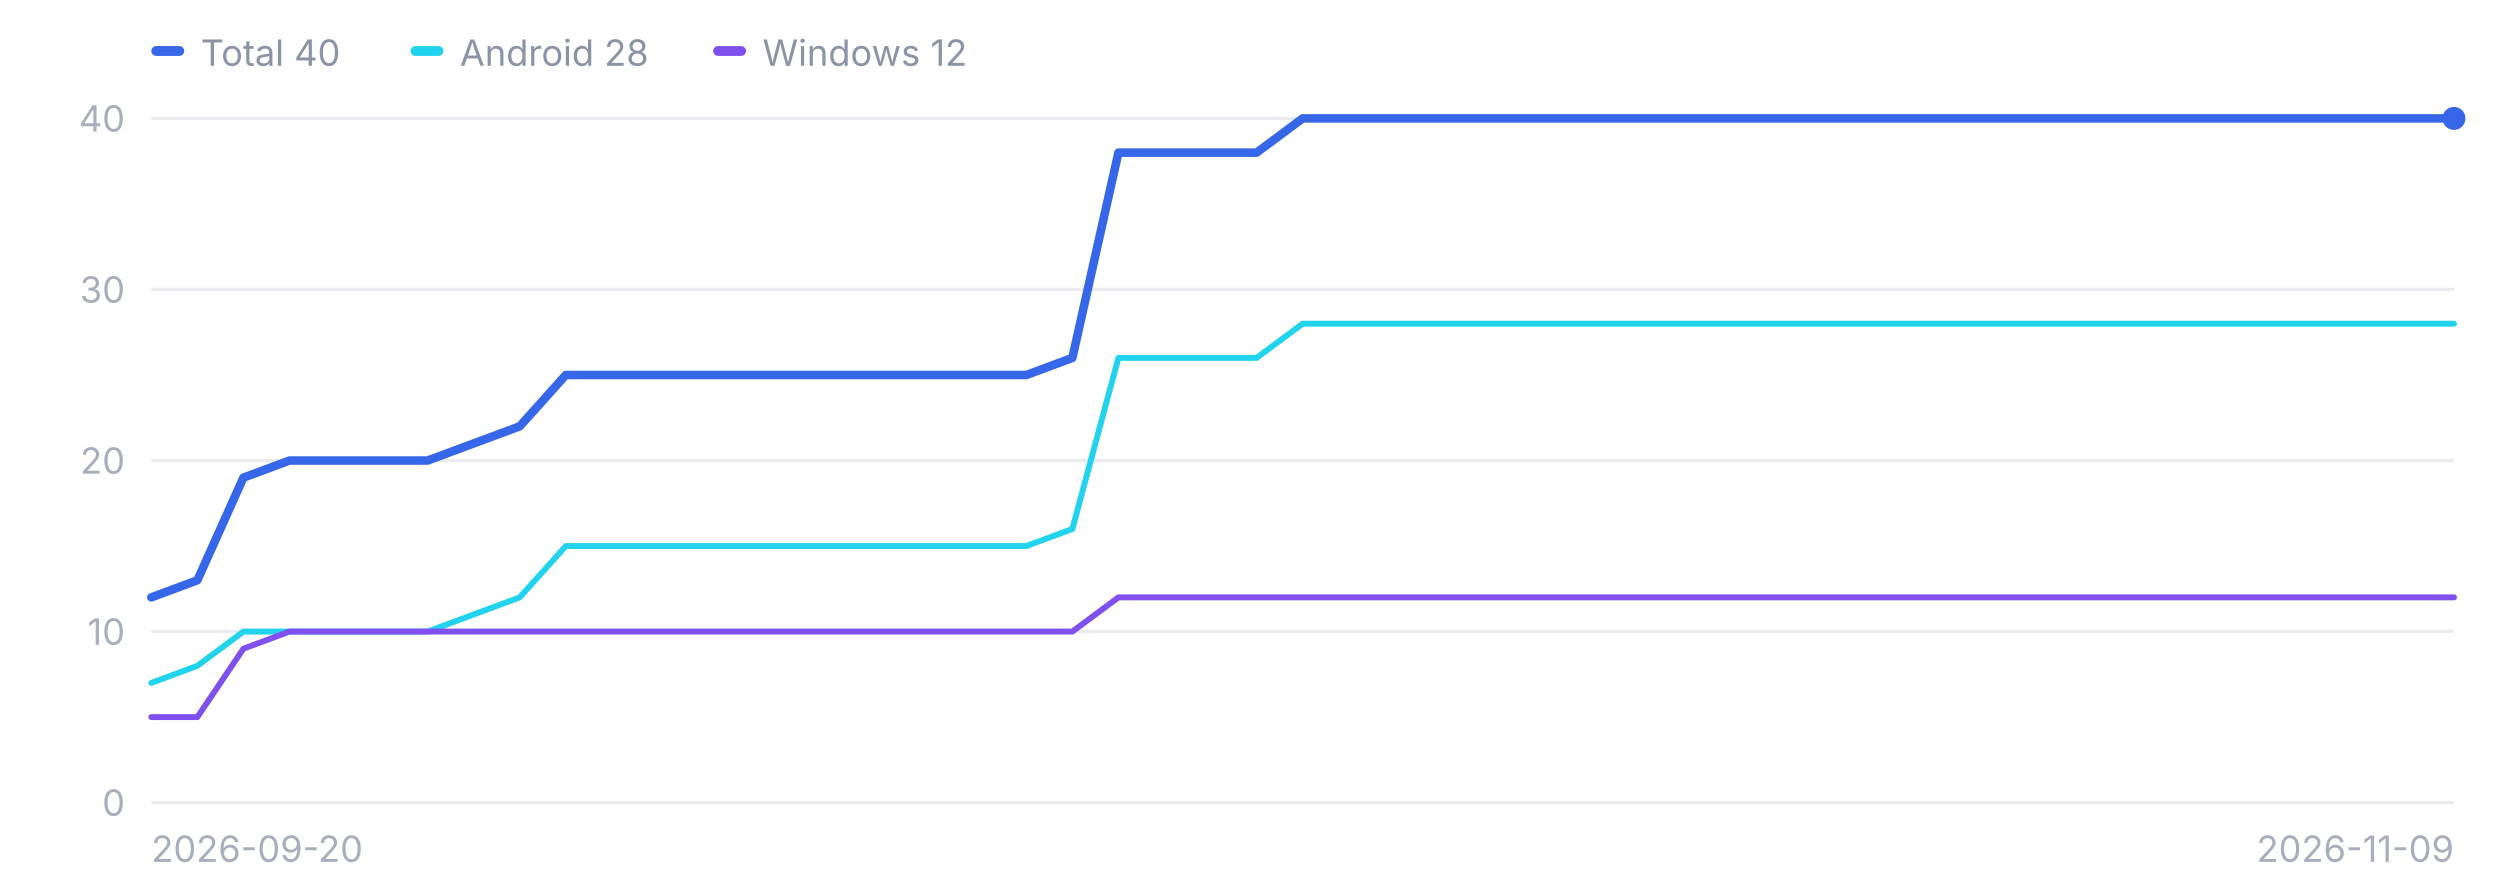
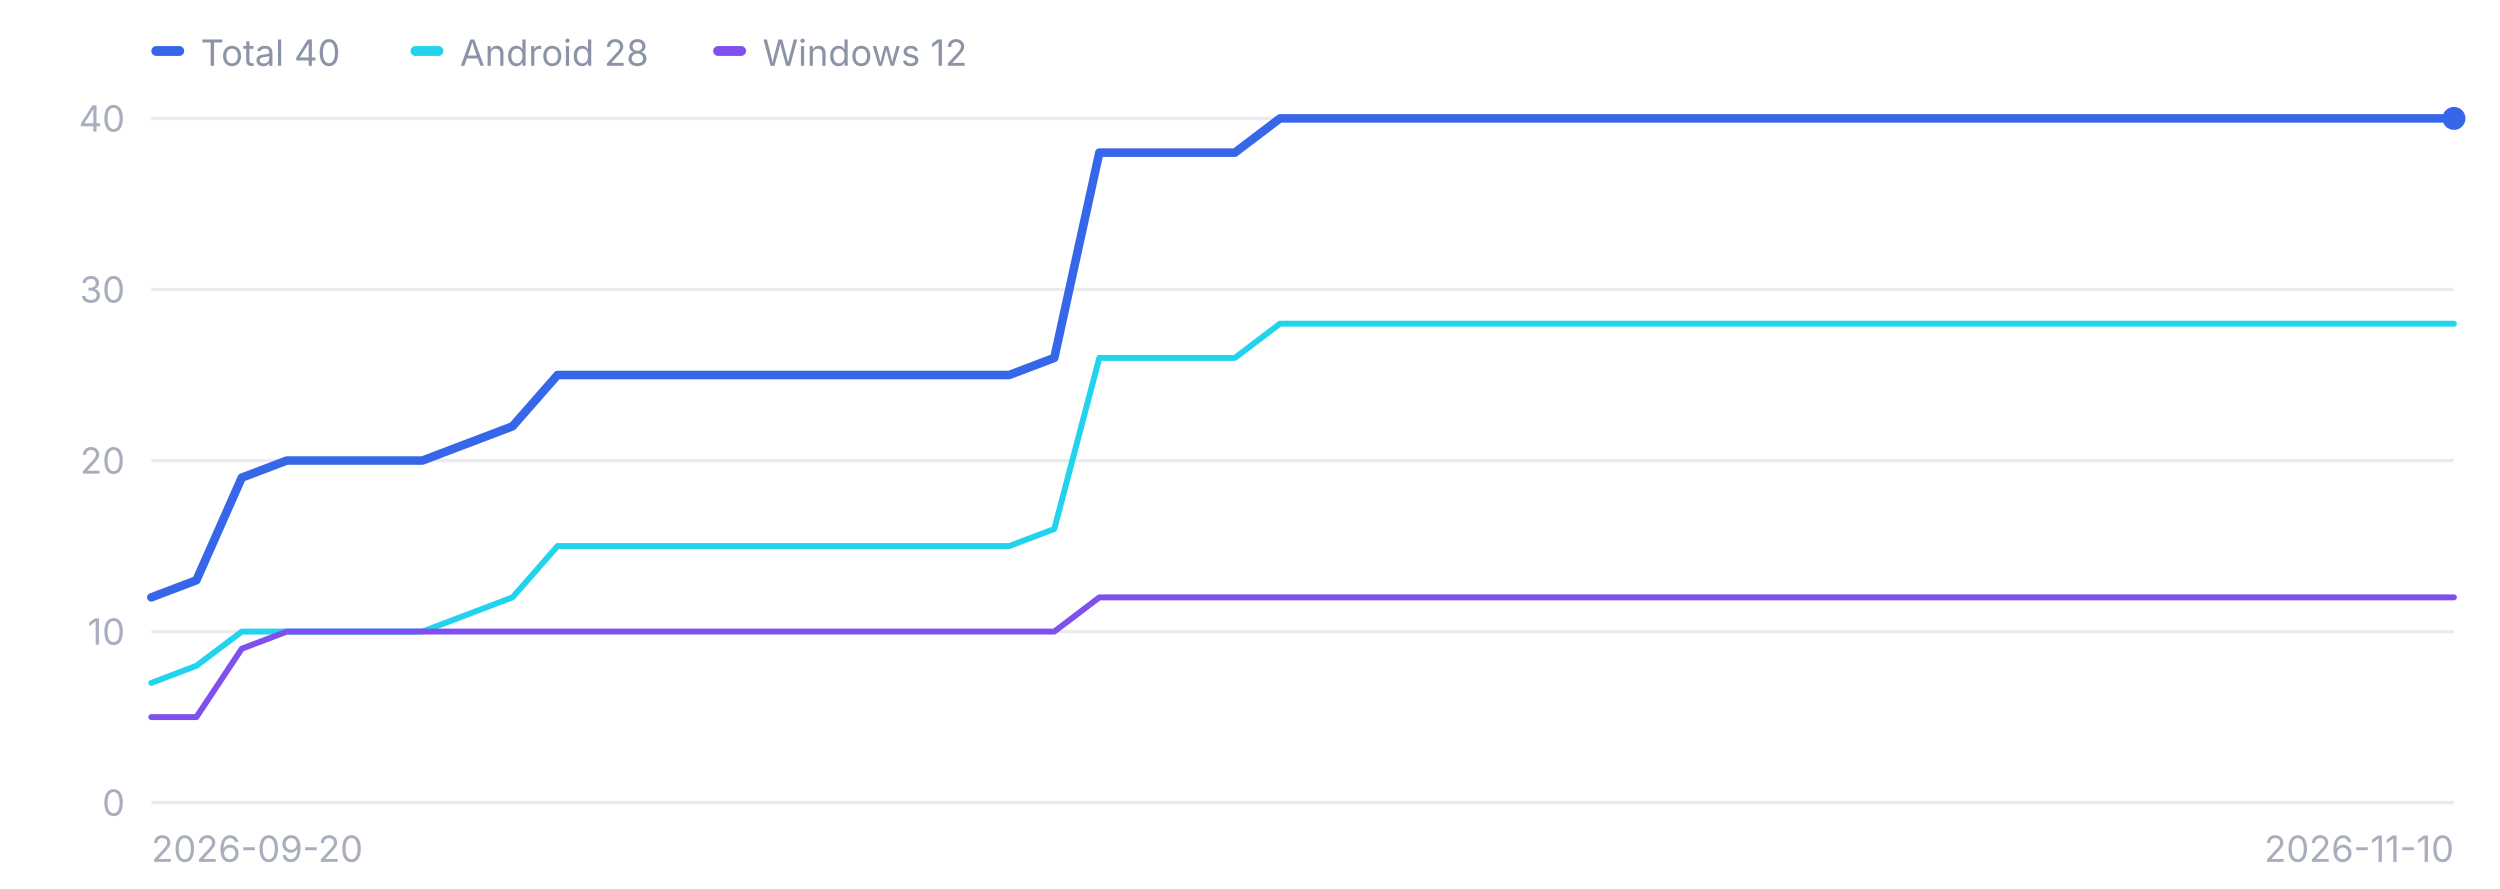
<svg xmlns="http://www.w3.org/2000/svg" width="760" height="270" viewBox="0 0 760 270" role="img" aria-label="CubePilot downloads over time. Latest total 40.">
  <style>text{font-family:system-ui,-apple-system,Segoe UI,sans-serif}</style>
  <line x1="46" y1="244.0" x2="746" y2="244.0" stroke="#8b93a7" stroke-opacity="0.18" stroke-width="1" />
  <text x="38" y="248.0" text-anchor="end" font-size="11" fill="#8b93a7" fill-opacity="0.75">0</text>
  <line x1="46" y1="192.0" x2="746" y2="192.0" stroke="#8b93a7" stroke-opacity="0.18" stroke-width="1" />
  <text x="38" y="196.0" text-anchor="end" font-size="11" fill="#8b93a7" fill-opacity="0.75">10</text>
  <line x1="46" y1="140.0" x2="746" y2="140.0" stroke="#8b93a7" stroke-opacity="0.18" stroke-width="1" />
  <text x="38" y="144.0" text-anchor="end" font-size="11" fill="#8b93a7" fill-opacity="0.75">20</text>
  <line x1="46" y1="88.0" x2="746" y2="88.0" stroke="#8b93a7" stroke-opacity="0.18" stroke-width="1" />
  <text x="38" y="92.0" text-anchor="end" font-size="11" fill="#8b93a7" fill-opacity="0.75">30</text>
  <line x1="46" y1="36.0" x2="746" y2="36.0" stroke="#8b93a7" stroke-opacity="0.18" stroke-width="1" />
  <text x="38" y="40.0" text-anchor="end" font-size="11" fill="#8b93a7" fill-opacity="0.75">40</text>
-   <polyline points="46.0,207.6 60.0,202.4 74.0,192.0 88.0,192.0 102.0,192.0 116.0,192.0 130.0,192.0 144.0,186.8 158.0,181.6 172.0,166.0 186.0,166.0 200.0,166.0 214.0,166.0 228.0,166.0 242.0,166.0 256.0,166.0 270.0,166.0 284.0,166.0 298.0,166.0 312.0,166.0 326.0,160.8 340.0,108.8 354.0,108.8 368.0,108.8 382.0,108.8 396.0,98.4 410.0,98.4 424.0,98.4 438.0,98.4 452.0,98.4 466.0,98.4 480.0,98.4 494.0,98.4 508.0,98.4 522.0,98.4 536.0,98.4 550.0,98.4 564.0,98.4 578.0,98.4 592.0,98.4 606.0,98.4 620.0,98.4 634.0,98.4 648.0,98.4 662.0,98.4 676.0,98.4 690.0,98.4 704.0,98.4 718.0,98.4 732.0,98.4 746.0,98.4" fill="none" stroke="#22D3EE" stroke-width="1.8" stroke-linejoin="round" stroke-linecap="round" />
-   <polyline points="46.0,218.0 60.0,218.0 74.0,197.2 88.0,192.0 102.0,192.0 116.0,192.0 130.0,192.0 144.0,192.0 158.0,192.0 172.0,192.0 186.0,192.0 200.0,192.0 214.0,192.0 228.0,192.0 242.0,192.0 256.0,192.0 270.0,192.0 284.0,192.0 298.0,192.0 312.0,192.0 326.0,192.0 340.0,181.6 354.0,181.6 368.0,181.6 382.0,181.6 396.0,181.6 410.0,181.6 424.0,181.6 438.0,181.6 452.0,181.6 466.0,181.6 480.0,181.6 494.0,181.6 508.0,181.6 522.0,181.6 536.0,181.6 550.0,181.6 564.0,181.6 578.0,181.6 592.0,181.6 606.0,181.6 620.0,181.6 634.0,181.6 648.0,181.6 662.0,181.6 676.0,181.6 690.0,181.6 704.0,181.6 718.0,181.6 732.0,181.6 746.0,181.6" fill="none" stroke="#7F50EE" stroke-width="1.8" stroke-linejoin="round" stroke-linecap="round" />
-   <polyline points="46.0,181.6 60.0,176.4 74.0,145.2 88.0,140.0 102.0,140.0 116.0,140.0 130.0,140.0 144.0,134.8 158.0,129.6 172.0,114.0 186.0,114.0 200.0,114.0 214.0,114.0 228.0,114.0 242.0,114.0 256.0,114.0 270.0,114.0 284.0,114.0 298.0,114.0 312.0,114.0 326.0,108.8 340.0,46.4 354.0,46.4 368.0,46.4 382.0,46.4 396.0,36.0 410.0,36.0 424.0,36.0 438.0,36.0 452.0,36.0 466.0,36.0 480.0,36.0 494.0,36.0 508.0,36.0 522.0,36.0 536.0,36.0 550.0,36.0 564.0,36.0 578.0,36.0 592.0,36.0 606.0,36.0 620.0,36.0 634.0,36.0 648.0,36.0 662.0,36.0 676.0,36.0 690.0,36.0 704.0,36.0 718.0,36.0 732.0,36.0 746.0,36.0" fill="none" stroke="#3767E9" stroke-width="2.6" stroke-linejoin="round" stroke-linecap="round" />
+   <polyline points="46.0,207.6 59.7,202.4 73.5,192.0 87.2,192.0 100.9,192.0 114.6,192.0 128.4,192.0 142.1,186.8 155.8,181.6 169.5,166.0 183.3,166.0 197.0,166.0 210.7,166.0 224.4,166.0 238.2,166.0 251.9,166.0 265.6,166.0 279.3,166.0 293.1,166.0 306.8,166.0 320.5,160.8 334.2,108.8 348.0,108.8 361.7,108.8 375.4,108.8 389.1,98.4 402.9,98.4 416.6,98.4 430.3,98.4 444.0,98.4 457.8,98.4 471.5,98.4 485.2,98.4 498.9,98.4 512.7,98.4 526.4,98.4 540.1,98.4 553.8,98.4 567.6,98.4 581.3,98.4 595.0,98.4 608.7,98.4 622.5,98.4 636.2,98.4 649.9,98.4 663.6,98.4 677.4,98.4 691.1,98.4 704.8,98.4 718.5,98.4 732.3,98.4 746.0,98.4" fill="none" stroke="#22D3EE" stroke-width="1.8" stroke-linejoin="round" stroke-linecap="round" />
+   <polyline points="46.0,218.0 59.7,218.0 73.5,197.2 87.2,192.0 100.9,192.0 114.6,192.0 128.4,192.0 142.1,192.0 155.8,192.0 169.5,192.0 183.3,192.0 197.0,192.0 210.7,192.0 224.4,192.0 238.2,192.0 251.9,192.0 265.6,192.0 279.3,192.0 293.1,192.0 306.8,192.0 320.5,192.0 334.2,181.6 348.0,181.6 361.7,181.6 375.4,181.6 389.1,181.6 402.9,181.6 416.6,181.6 430.3,181.6 444.0,181.6 457.8,181.6 471.5,181.6 485.2,181.6 498.9,181.6 512.7,181.6 526.4,181.6 540.1,181.6 553.8,181.6 567.6,181.6 581.3,181.6 595.0,181.6 608.7,181.6 622.5,181.6 636.2,181.6 649.9,181.6 663.6,181.6 677.4,181.6 691.1,181.6 704.8,181.6 718.5,181.6 732.3,181.6 746.0,181.6" fill="none" stroke="#7F50EE" stroke-width="1.8" stroke-linejoin="round" stroke-linecap="round" />
+   <polyline points="46.0,181.6 59.7,176.4 73.5,145.2 87.2,140.0 100.9,140.0 114.6,140.0 128.4,140.0 142.1,134.8 155.8,129.6 169.5,114.0 183.3,114.0 197.0,114.0 210.7,114.0 224.4,114.0 238.2,114.0 251.9,114.0 265.6,114.0 279.3,114.0 293.1,114.0 306.8,114.0 320.5,108.8 334.2,46.4 348.0,46.4 361.7,46.4 375.4,46.4 389.1,36.0 402.9,36.0 416.6,36.0 430.3,36.0 444.0,36.0 457.8,36.0 471.5,36.0 485.2,36.0 498.9,36.0 512.7,36.0 526.4,36.0 540.1,36.0 553.8,36.0 567.6,36.0 581.3,36.0 595.0,36.0 608.7,36.0 622.5,36.0 636.2,36.0 649.9,36.0 663.6,36.0 677.4,36.0 691.1,36.0 704.8,36.0 718.5,36.0 732.3,36.0 746.0,36.0" fill="none" stroke="#3767E9" stroke-width="2.6" stroke-linejoin="round" stroke-linecap="round" />
  <circle cx="746.0" cy="36.0" r="3.5" fill="#3767E9" />
  <text x="46" y="262" font-size="11" fill="#8b93a7" fill-opacity="0.75">2026-09-20</text>
-   <text x="746" y="262" text-anchor="end" font-size="11" fill="#8b93a7" fill-opacity="0.75">2026-11-09</text>
+   <text x="746" y="262" text-anchor="end" font-size="11" fill="#8b93a7" fill-opacity="0.75">2026-11-10</text>
  <rect x="46" y="14" width="10" height="3" rx="1.5" fill="#3767E9" />
  <text x="61" y="20" font-size="11" fill="#8b93a7">Total 40</text>
  <rect x="124.8" y="14" width="10" height="3" rx="1.5" fill="#22D3EE" />
  <text x="139.8" y="20" font-size="11" fill="#8b93a7">Android 28</text>
  <rect x="216.8" y="14" width="10" height="3" rx="1.5" fill="#7F50EE" />
  <text x="231.8" y="20" font-size="11" fill="#8b93a7">Windows 12</text>
</svg>
